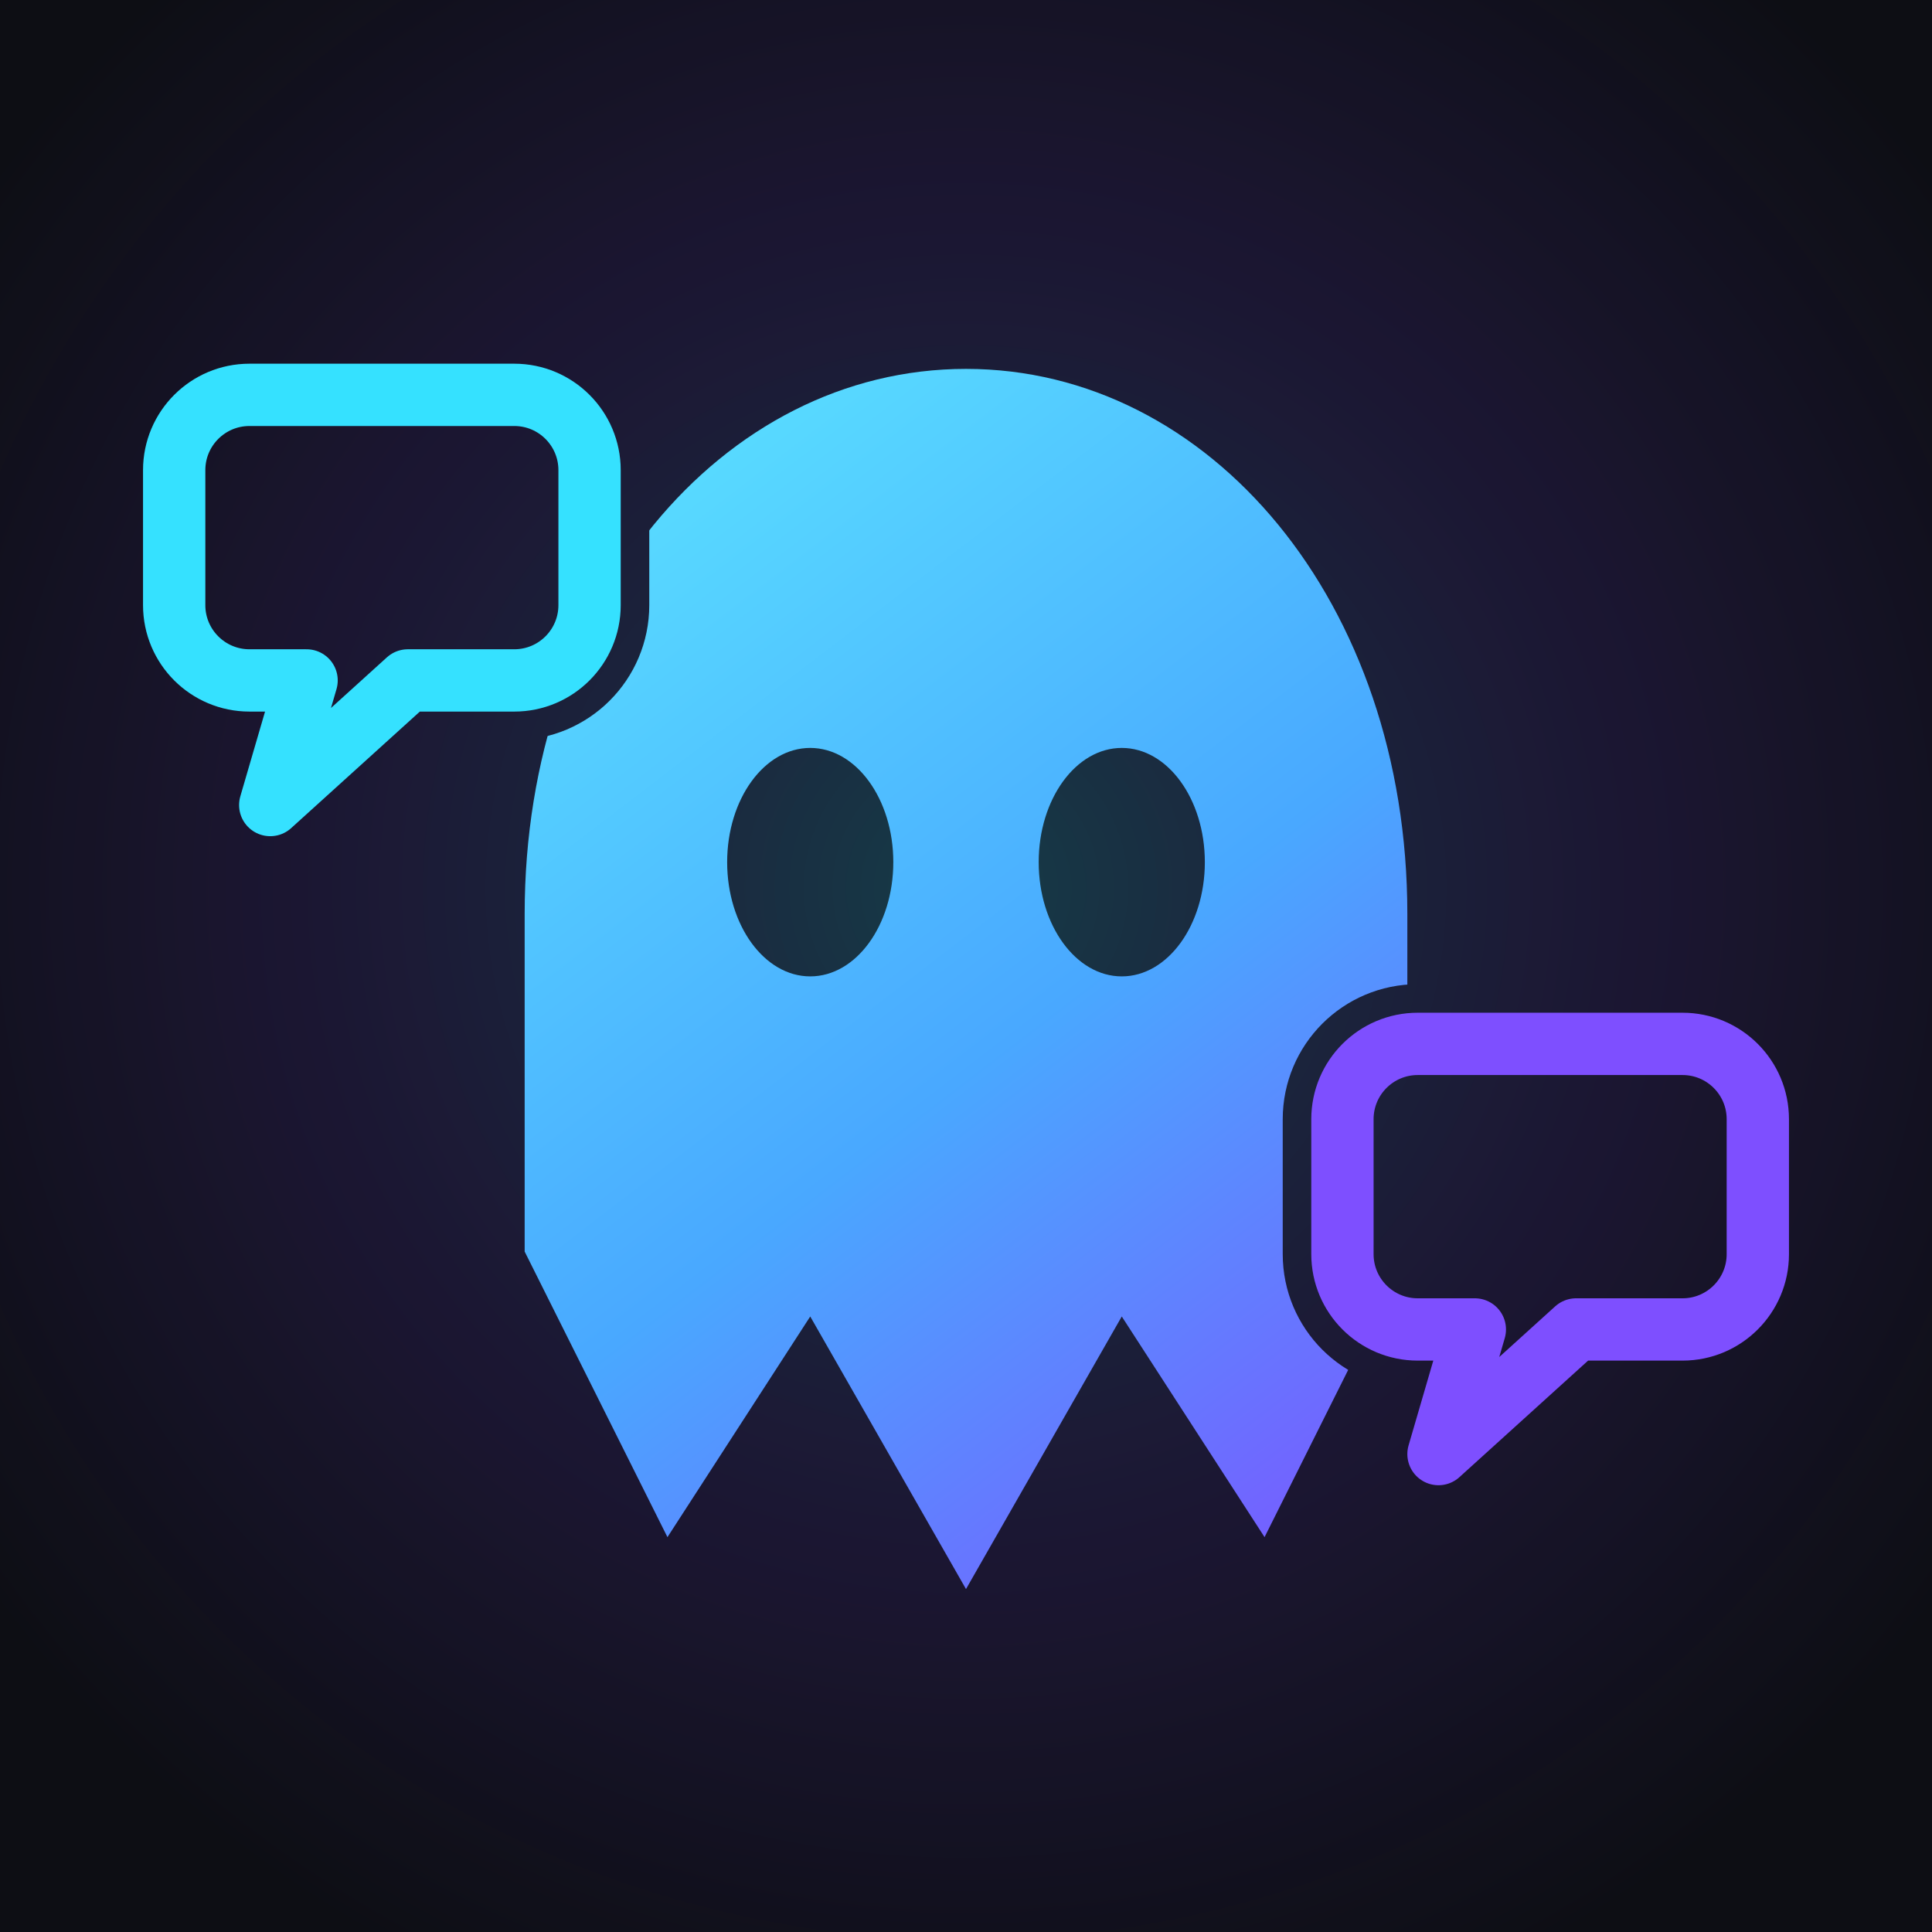
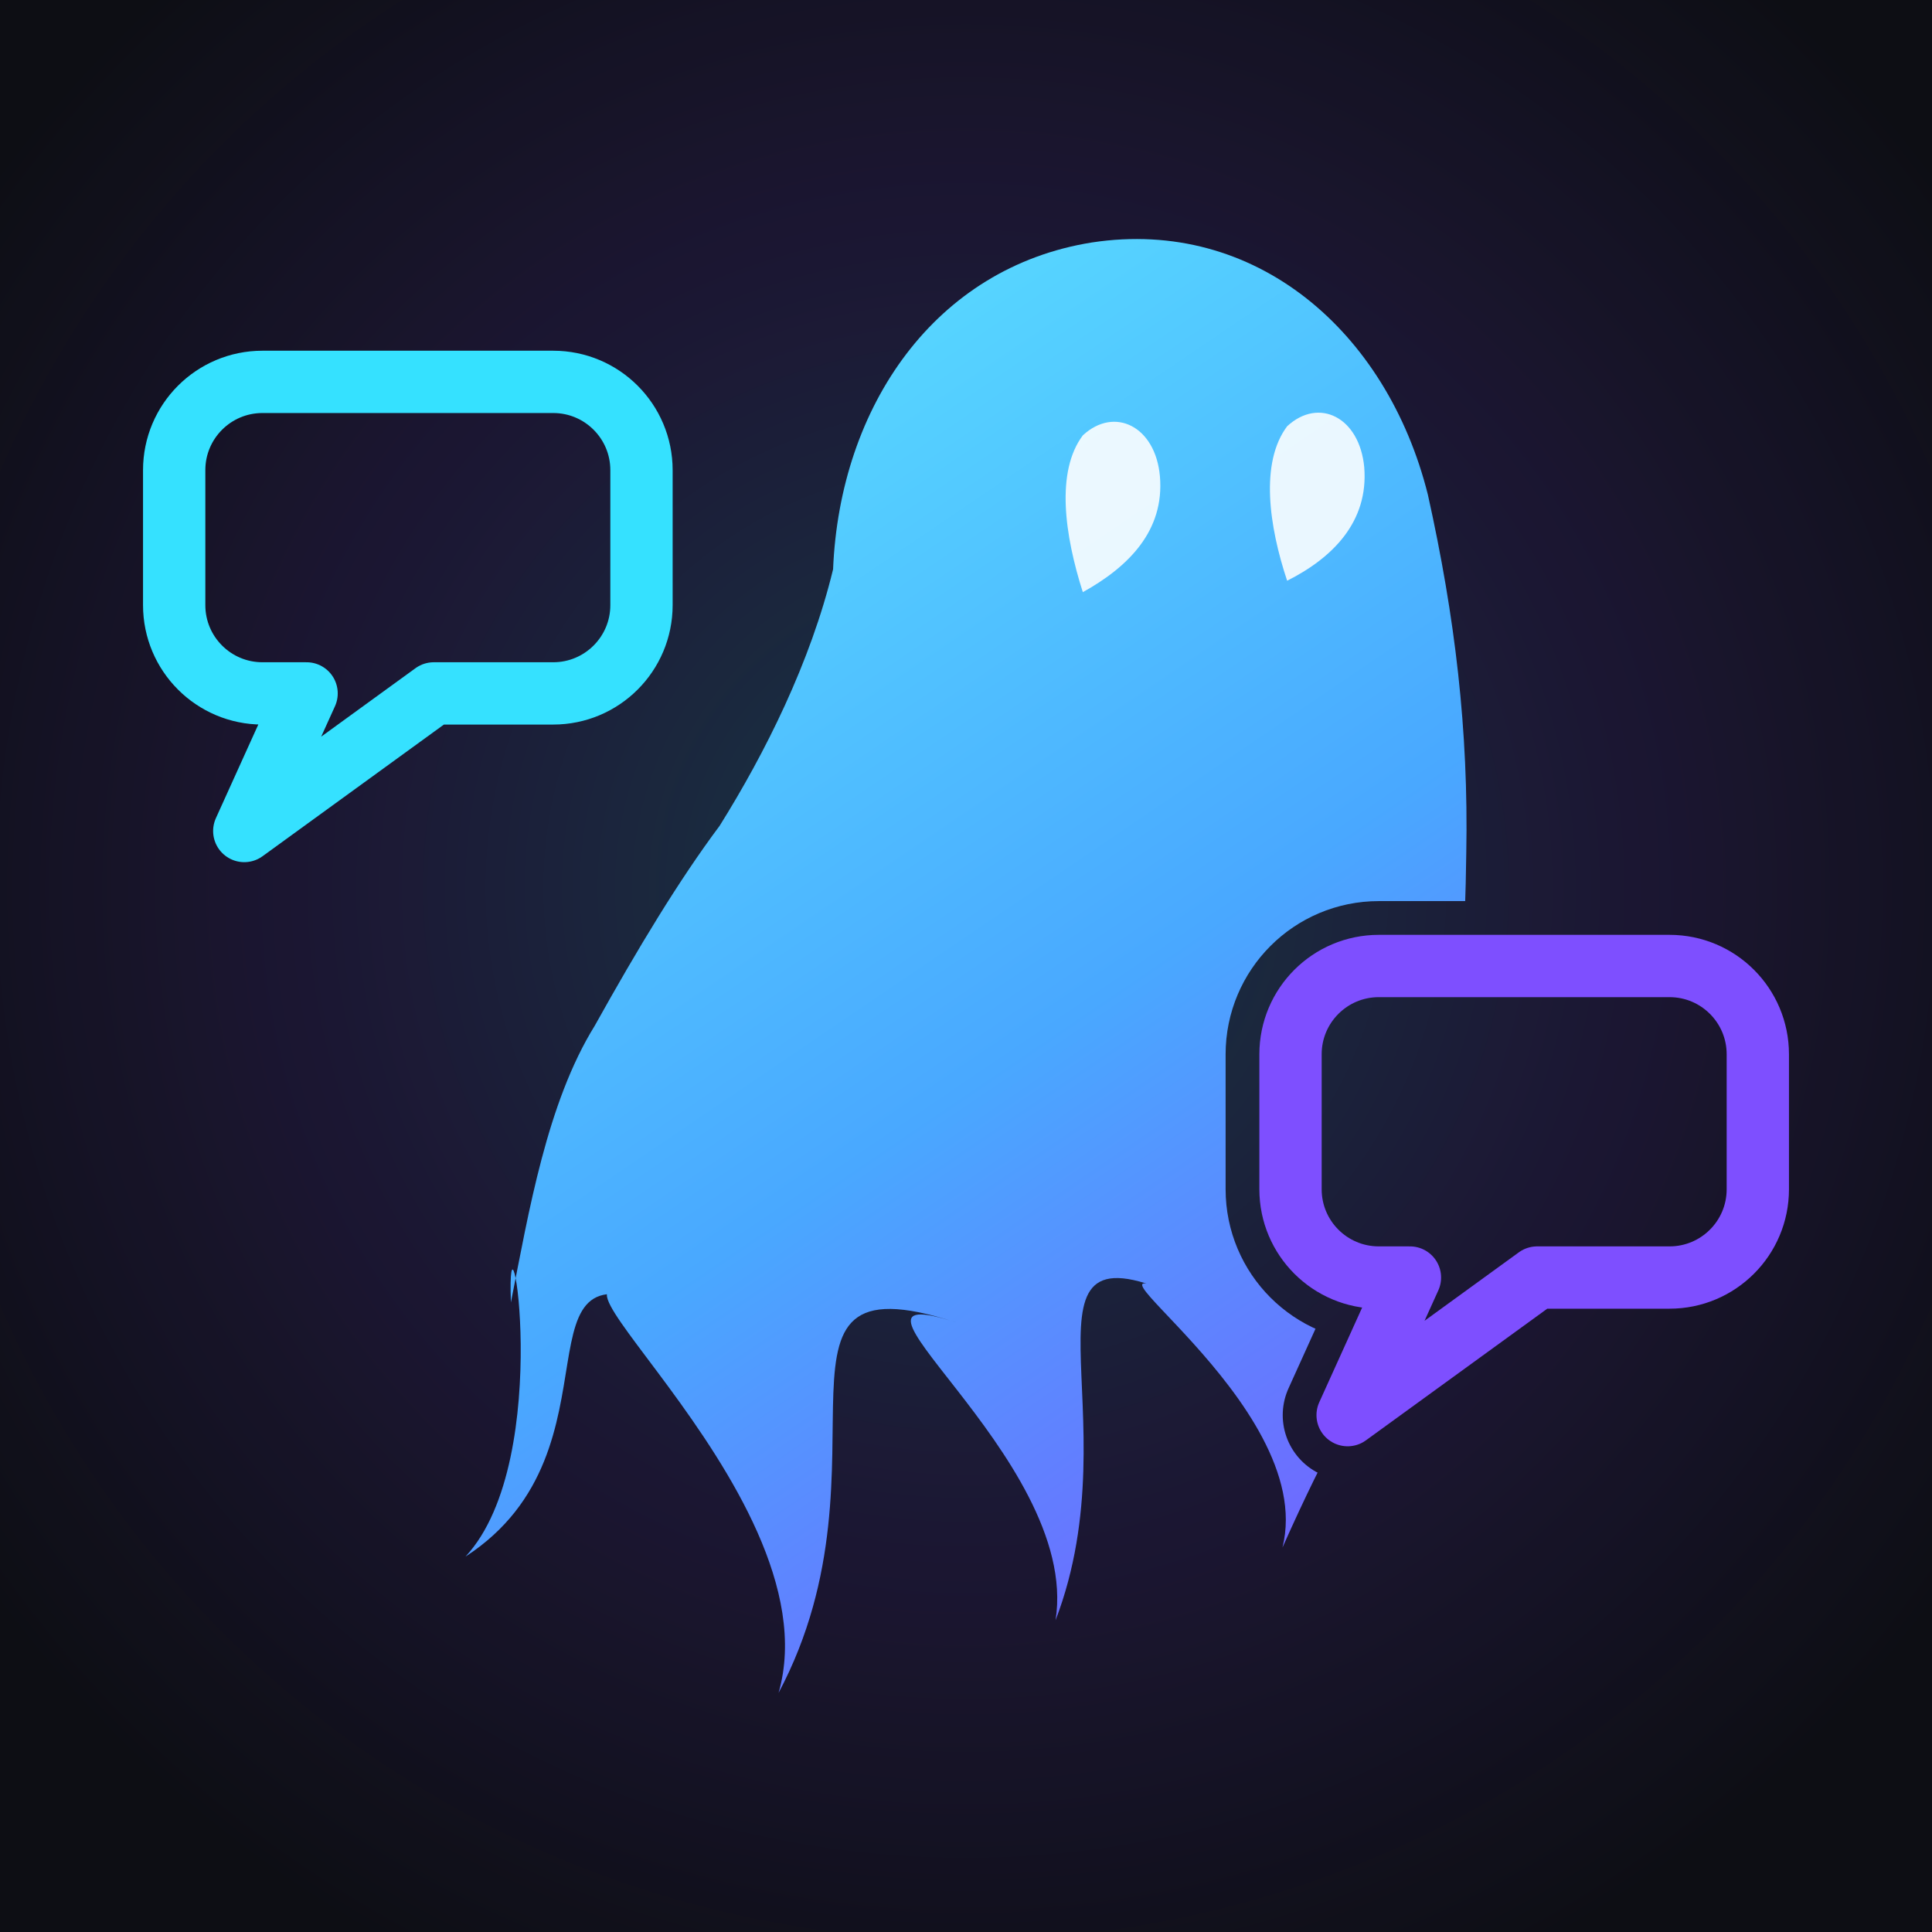
<svg xmlns="http://www.w3.org/2000/svg" viewBox="0 0 64 64" width="64" height="64" role="img" aria-label="Seance">
  <defs>
-     <linearGradient id="g" x1="14" y1="9" x2="50" y2="56" gradientUnits="userSpaceOnUse">
+     <linearGradient id="g" x1="14" y1="4" x2="52" y2="60" gradientUnits="userSpaceOnUse">
      <stop offset="0" stop-color="#5CE9FF" />
      <stop offset=".55" stop-color="#49A8FF" />
      <stop offset="1" stop-color="#7E4FFF" />
    </linearGradient>
    <mask id="c">
      <rect width="64" height="64" fill="#fff" />
-       <g fill="#000">
-         <ellipse cx="26" cy="28" rx="3.2" ry="4.4" />
-         <ellipse cx="38" cy="28" rx="3.2" ry="4.4" />
-       </g>
-       <path d="M 4.4 10 H 14.6 A 2.9 2.9 0 0 1 17.5 12.9 V 18.1 A 2.9 2.9 0 0 1 14.6 21 H 10.5 L 5.2 25.8 L 6.6 21 H 4.4 A 2.9 2.9 0 0 1 1.5 18.1 V 12.9 A 2.9 2.9 0 0 1 4.4 10 Z" fill="#000" stroke="#000" stroke-width="4.6" stroke-linejoin="round" />
-       <path d="M 49.4 35 H 59.6 A 2.9 2.9 0 0 1 62.5 37.9 V 43.1 A 2.9 2.9 0 0 1 59.6 46 H 55.5 L 50.2 50.8 L 51.6 46 H 49.4 A 2.9 2.9 0 0 1 46.5 43.1 V 37.9 A 2.9 2.9 0 0 1 49.4 35 Z" fill="#000" stroke="#000" stroke-width="4.6" stroke-linejoin="round" />
+       <path d="M 4.9 9.5 H 16.1 A 3.4 3.4 0 0 1 19.5 12.9 V 18.1 A 3.4 3.4 0 0 1 16.1 21.5 H 11.5 L 4.2 26.8 L 6.6 21.5 H 4.9 A 3.4 3.4 0 0 1 1.5 18.1 V 12.9 A 3.4 3.4 0 0 1 4.9 9.5 Z" fill="#000" stroke="#000" stroke-width="5" stroke-linejoin="round" />
+       <path d="M 47.9 32 H 59.1 A 3.4 3.4 0 0 1 62.5 35.4 V 40.6 A 3.4 3.4 0 0 1 59.1 44 H 54 L 46.7 49.3 L 49.1 44 H 47.9 A 3.4 3.4 0 0 1 44.5 40.6 V 35.4 A 3.4 3.4 0 0 1 47.9 32 Z" fill="#000" stroke="#000" stroke-width="5" stroke-linejoin="round" />
    </mask>
    <radialGradient id="glow" cx=".5" cy=".46" r=".62">
      <stop offset="0" stop-color="#35E1FF" stop-opacity=".22" />
      <stop offset=".55" stop-color="#7E4FFF" stop-opacity=".13" />
      <stop offset="1" stop-color="#7E4FFF" stop-opacity="0" />
    </radialGradient>
  </defs>
  <rect width="64" height="64" fill="#0D0E14" />
  <rect width="64" height="64" fill="url(#glow)" />
  <g transform="translate(32 32) scale(0.86) translate(-32 -32)">
-     <path d="M 15 43 V 30 C 15 18 22.6 9 32 9 C 41.4 9 49 18 49 30 V 43 L 43.5 54 L 38 45.5 L 32 56 L 26 45.5 L 20.5 54 Z" fill="url(#g)" mask="url(#c)" />
-     <path d="M 4.4 10 H 14.6 A 2.9 2.9 0 0 1 17.5 12.9 V 18.1 A 2.9 2.9 0 0 1 14.6 21 H 10.5 L 5.2 25.8 L 6.6 21 H 4.4 A 2.9 2.9 0 0 1 1.5 18.1 V 12.9 A 2.9 2.9 0 0 1 4.4 10 Z" fill="none" stroke="#35E1FF" stroke-width="2.4" stroke-linejoin="round" />
-     <path d="M 49.4 35 H 59.6 A 2.9 2.9 0 0 1 62.5 37.9 V 43.1 A 2.9 2.9 0 0 1 59.6 46 H 55.5 L 50.2 50.8 L 51.6 46 H 49.4 A 2.9 2.9 0 0 1 46.5 43.1 V 37.9 A 2.9 2.9 0 0 1 49.4 35 Z" fill="none" stroke="#7E4FFF" stroke-width="2.4" stroke-linejoin="round" />
+     <path d="M 26.88 16.72 C 27.14 10.43 30.82 5.09 36.85 4.13 C 43.14 3.17 48.21 7.54 49.79 13.84 C 50.84 18.56 51.36 22.93 51.27 27.65 C 51.19 33.95 50.57 38.84 49.53 42.34 C 47.83 49.14 47.86 46.16 44.19 54.40 C 45.60 48.78 34.90 42.25 40.34 44.79 C 33.33 41.52 38.51 49.23 35.45 57.20 C 36.45 50.86 25.43 43.59 31.95 45.84 C 23.25 42.84 29.55 51.03 24.78 60.00 C 27.06 52.07 12.62 41.43 20.59 45.31 C 14.18 42.19 19.11 50.60 12.72 54.75 C 16.24 50.97 14.29 39.99 14.47 44.96 C 15.16 41.46 15.86 37.27 17.70 34.30 C 19.36 31.32 20.94 28.70 22.51 26.60 C 24.26 23.80 26.01 20.31 26.88 16.72 Z" fill="url(#g)" mask="url(#c)" />
+     <g fill="#FFFFFF" fill-opacity=".88">
+       <path d="M 36.50 17.60 C 35.80 15.41 35.45 12.96 36.50 11.56 C 37.72 10.43 39.30 11.21 39.47 13.14 C 39.65 15.24 38.25 16.63 36.50 17.60 Z" />
+       <path d="M 44.37 17.16 C 43.67 15.06 43.32 12.61 44.37 11.21 C 45.59 10.08 47.16 10.86 47.34 12.79 C 47.51 14.89 46.12 16.28 44.37 17.16 Z" />
+     </g>
+     <path d="M 4.9 9.5 H 16.1 A 3.4 3.4 0 0 1 19.5 12.9 V 18.1 A 3.4 3.4 0 0 1 16.1 21.5 H 11.5 L 4.2 26.8 L 6.6 21.5 H 4.9 A 3.4 3.4 0 0 1 1.5 18.1 V 12.9 A 3.4 3.4 0 0 1 4.9 9.5 Z" fill="none" stroke="#35E1FF" stroke-width="2.4" stroke-linejoin="round" />
+     <path d="M 47.9 32 H 59.1 A 3.4 3.4 0 0 1 62.5 35.4 V 40.6 A 3.4 3.4 0 0 1 59.1 44 H 54 L 46.7 49.3 L 49.1 44 H 47.9 A 3.4 3.4 0 0 1 44.5 40.6 V 35.4 A 3.4 3.4 0 0 1 47.9 32 Z" fill="none" stroke="#7E4FFF" stroke-width="2.4" stroke-linejoin="round" />
  </g>
</svg>
